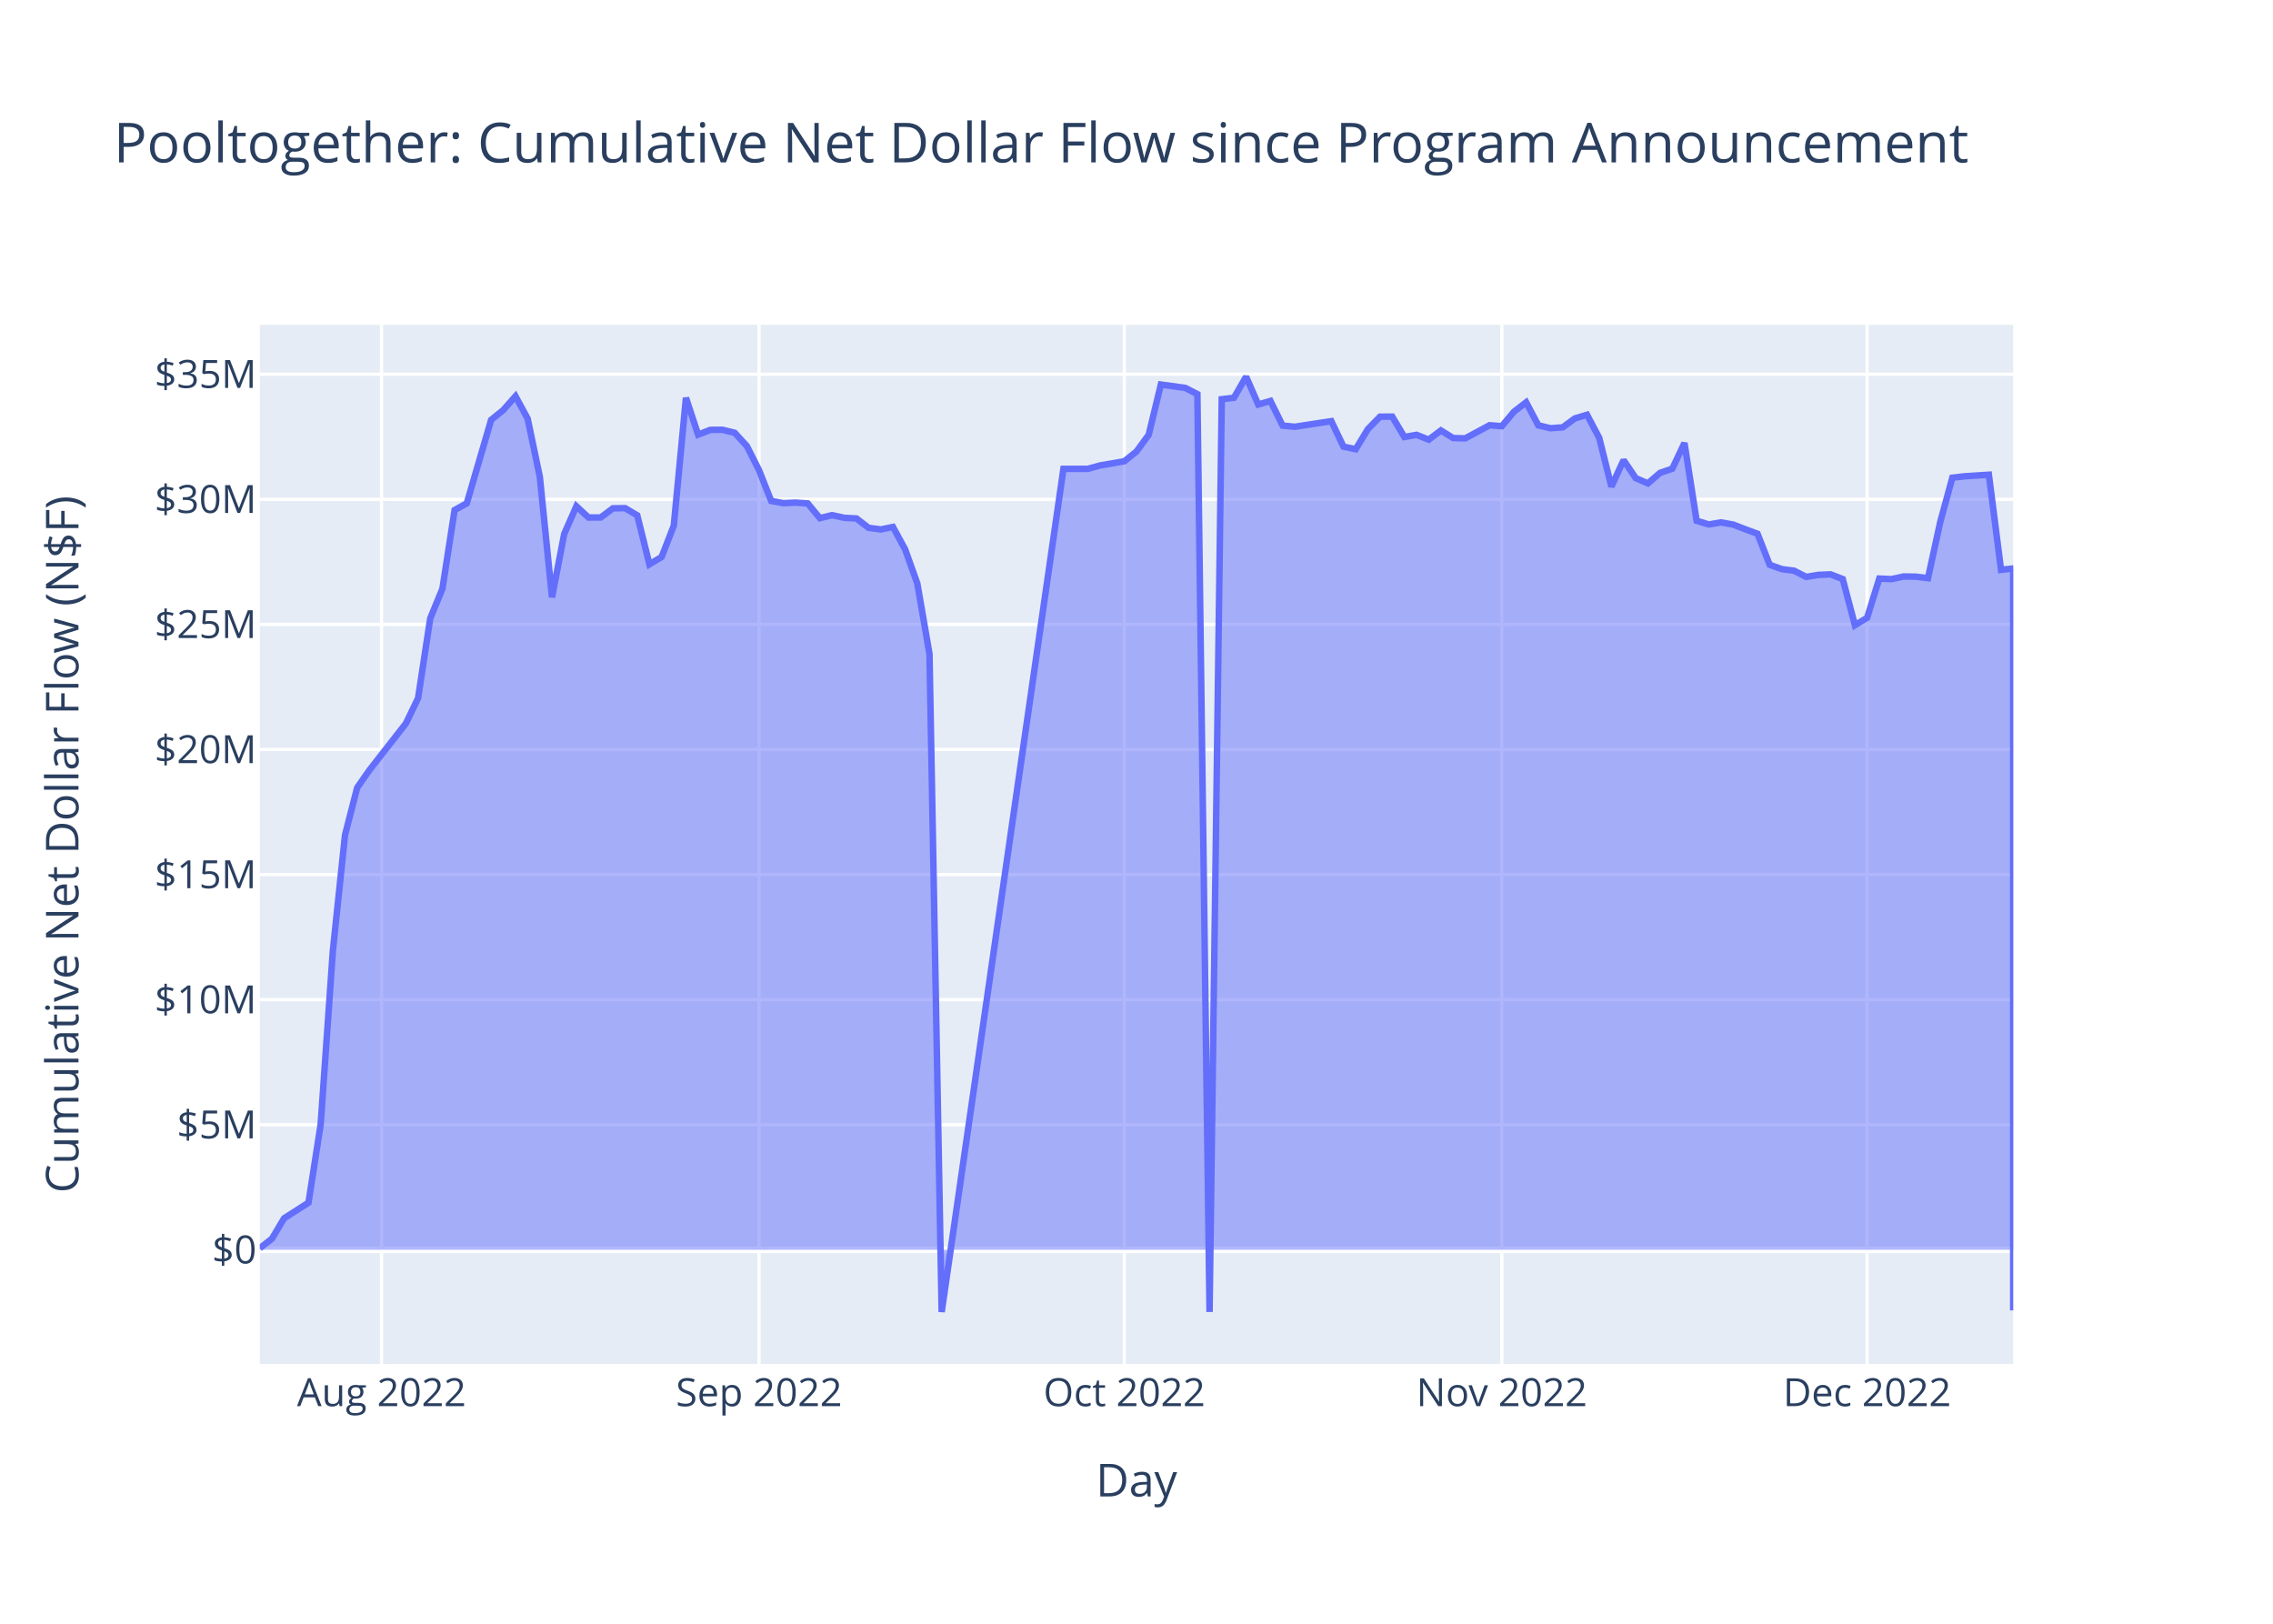
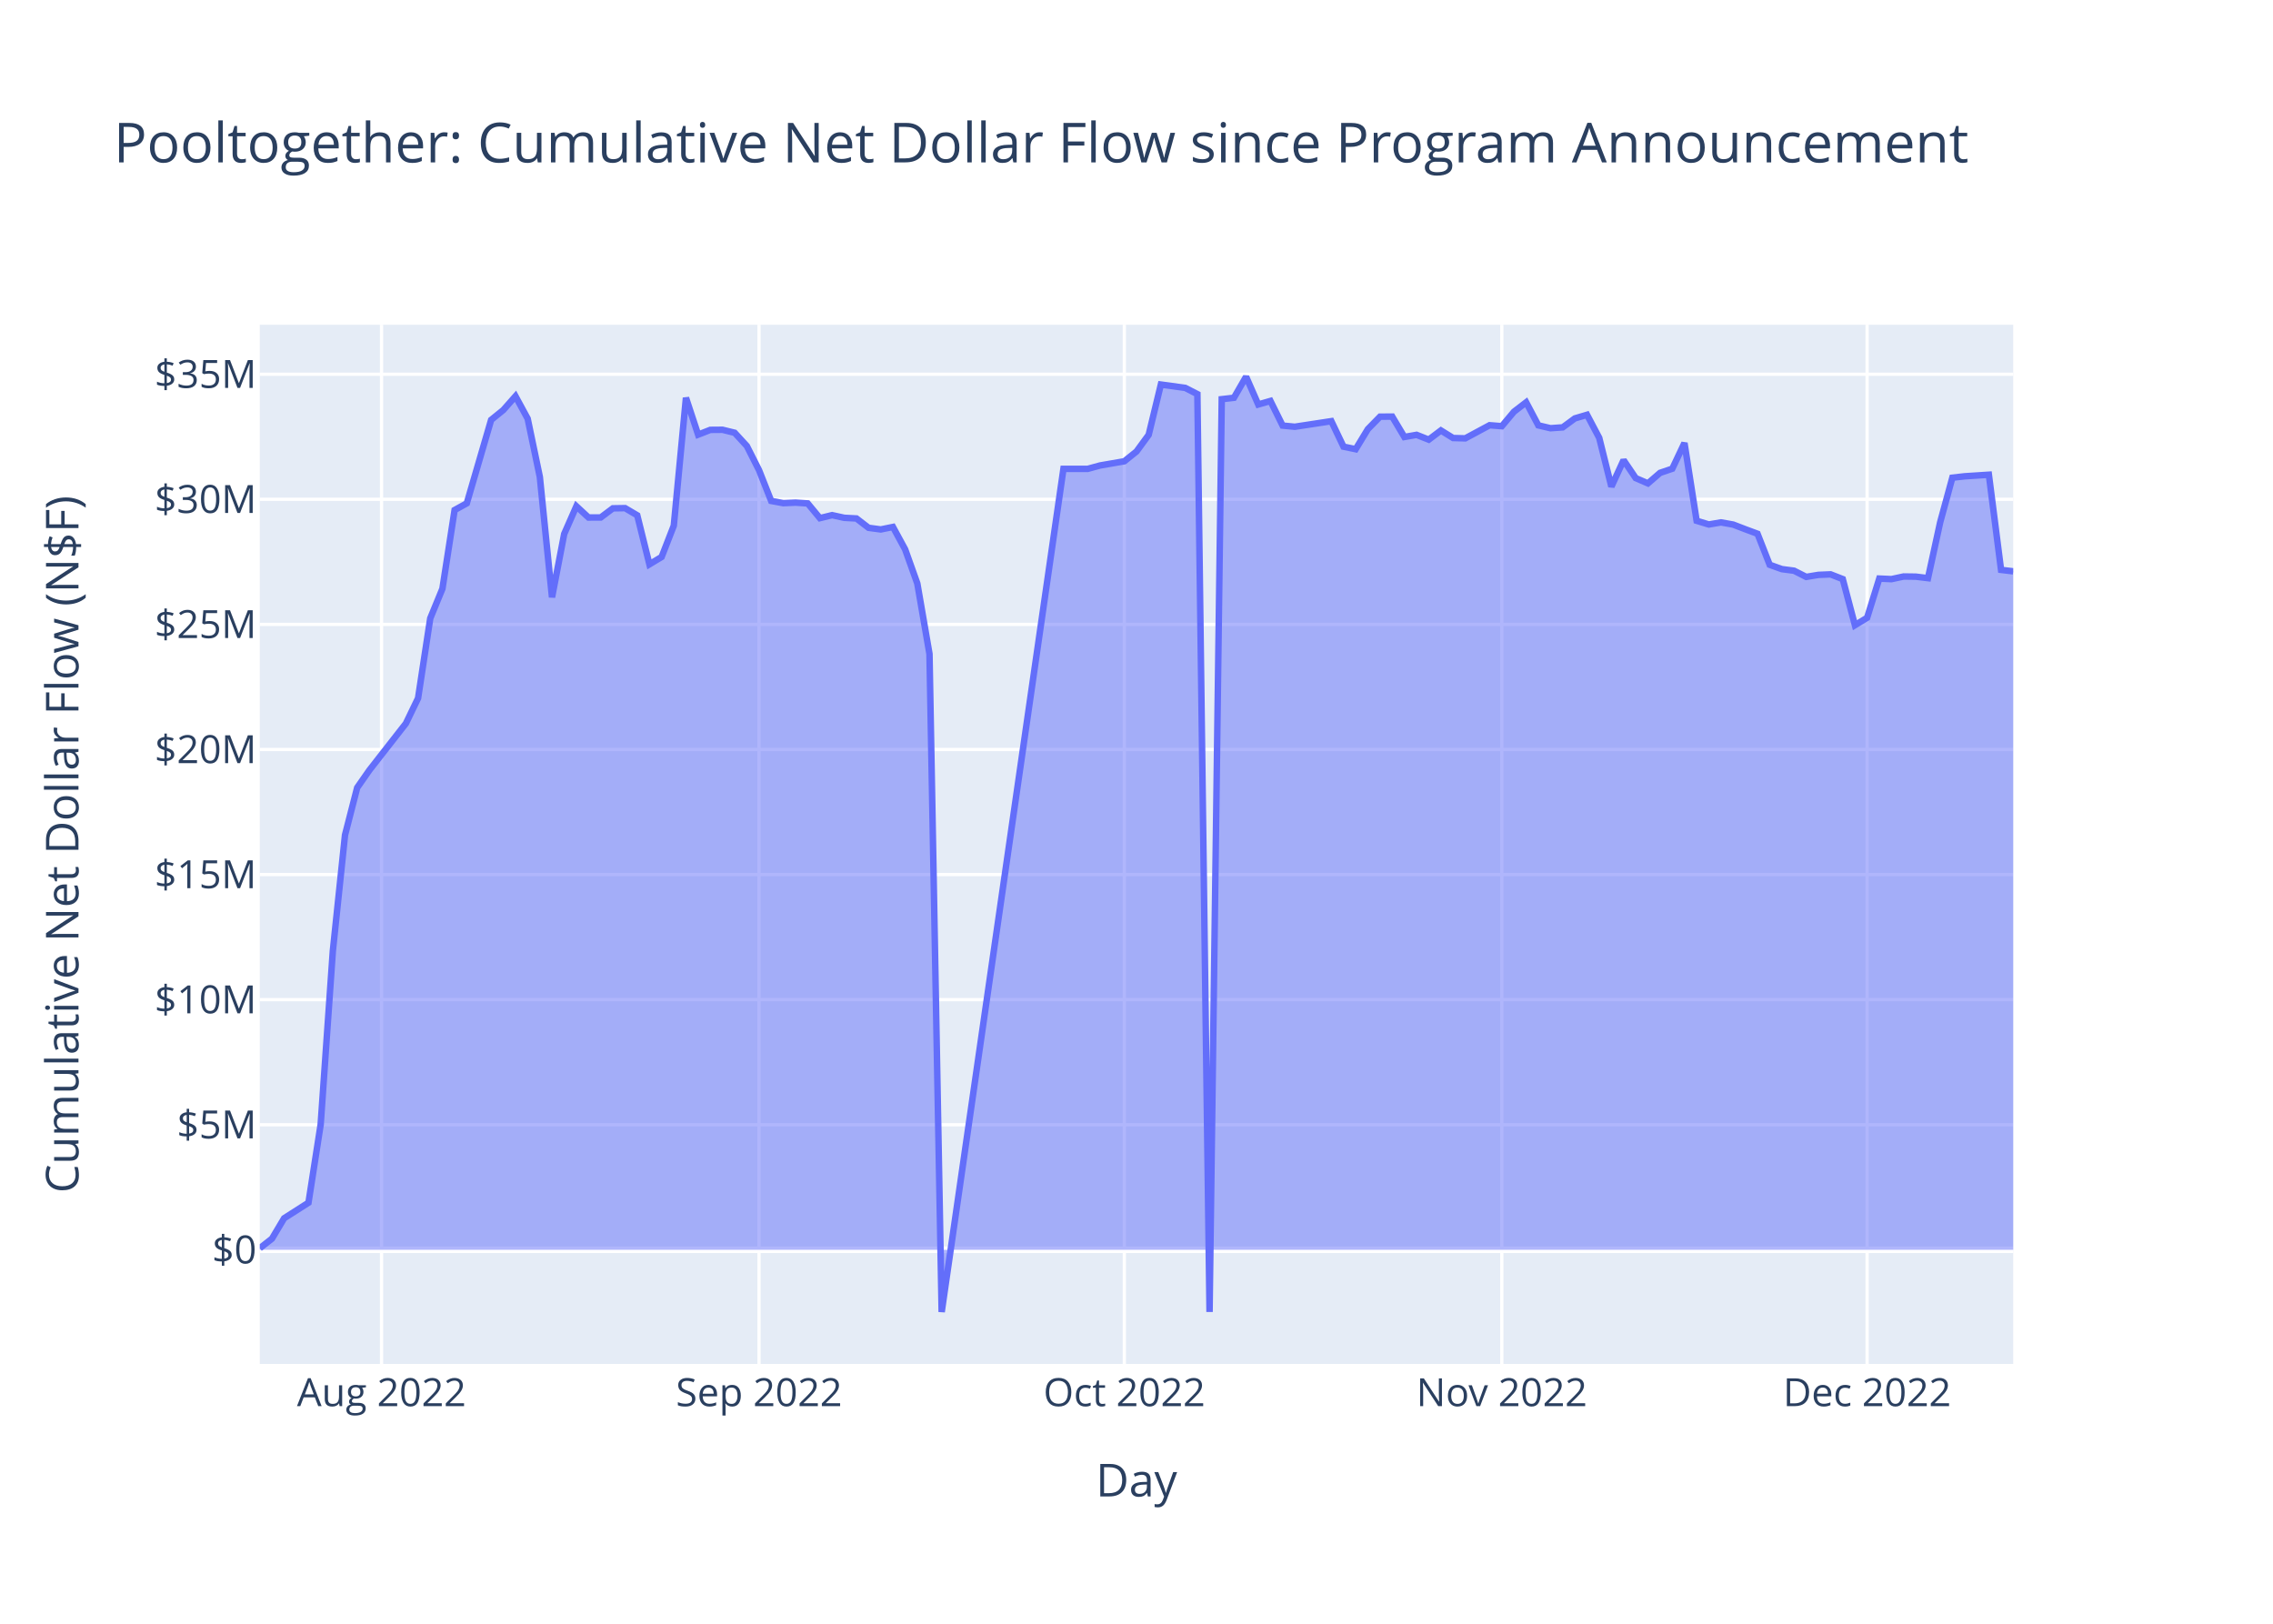
<svg xmlns="http://www.w3.org/2000/svg" class="main-svg" width="700" height="500" style="" viewBox="0 0 700 500">
  <rect x="0" y="0" width="700" height="500" style="fill: rgb(255, 255, 255); fill-opacity: 1;" />
-   <defs id="defs-060ec6">
+   <defs id="defs-def2a9">
    <g class="clips">
-       <clipPath id="clip060ec6xyplot" class="plotclip">
+       <clipPath id="clipdef2a9xyplot" class="plotclip">
        <rect width="540" height="320" />
      </clipPath>
-       <clipPath class="axesclip" id="clip060ec6x">
+       <clipPath class="axesclip" id="clipdef2a9x">
        <rect x="80" y="0" width="540" height="500" />
      </clipPath>
-       <clipPath class="axesclip" id="clip060ec6y">
+       <clipPath class="axesclip" id="clipdef2a9y">
        <rect x="0" y="100" width="700" height="320" />
      </clipPath>
-       <clipPath class="axesclip" id="clip060ec6xy">
+       <clipPath class="axesclip" id="clipdef2a9xy">
        <rect x="80" y="100" width="540" height="320" />
      </clipPath>
    </g>
    <g class="gradients" />
    <g class="patterns" />
  </defs>
  <g class="bglayer">
    <rect class="bg" x="80" y="100" width="540" height="320" style="fill: rgb(229, 236, 246); fill-opacity: 1; stroke-width: 0;" />
  </g>
  <g class="layer-below">
    <g class="imagelayer" />
    <g class="shapelayer" />
  </g>
  <g class="cartesianlayer">
    <g class="subplot xy">
      <g class="layer-subplot">
        <g class="shapelayer" />
        <g class="imagelayer" />
      </g>
      <g class="minor-gridlayer">
        <g class="x" />
        <g class="y" />
      </g>
      <g class="gridlayer">
        <g class="x">
          <path class="xgrid crisp" transform="translate(117.5,0)" d="M0,100v320" style="stroke: rgb(255, 255, 255); stroke-opacity: 1; stroke-width: 1px;" />
          <path class="xgrid crisp" transform="translate(233.75,0)" d="M0,100v320" style="stroke: rgb(255, 255, 255); stroke-opacity: 1; stroke-width: 1px;" />
          <path class="xgrid crisp" transform="translate(346.25,0)" d="M0,100v320" style="stroke: rgb(255, 255, 255); stroke-opacity: 1; stroke-width: 1px;" />
          <path class="xgrid crisp" transform="translate(462.5,0)" d="M0,100v320" style="stroke: rgb(255, 255, 255); stroke-opacity: 1; stroke-width: 1px;" />
          <path class="xgrid crisp" transform="translate(575,0)" d="M0,100v320" style="stroke: rgb(255, 255, 255); stroke-opacity: 1; stroke-width: 1px;" />
        </g>
        <g class="y">
          <path class="ygrid crisp" transform="translate(0,346.34)" d="M80,0h540" style="stroke: rgb(255, 255, 255); stroke-opacity: 1; stroke-width: 1px;" />
          <path class="ygrid crisp" transform="translate(0,307.82)" d="M80,0h540" style="stroke: rgb(255, 255, 255); stroke-opacity: 1; stroke-width: 1px;" />
          <path class="ygrid crisp" transform="translate(0,269.3)" d="M80,0h540" style="stroke: rgb(255, 255, 255); stroke-opacity: 1; stroke-width: 1px;" />
          <path class="ygrid crisp" transform="translate(0,230.79)" d="M80,0h540" style="stroke: rgb(255, 255, 255); stroke-opacity: 1; stroke-width: 1px;" />
          <path class="ygrid crisp" transform="translate(0,192.27)" d="M80,0h540" style="stroke: rgb(255, 255, 255); stroke-opacity: 1; stroke-width: 1px;" />
          <path class="ygrid crisp" transform="translate(0,153.75)" d="M80,0h540" style="stroke: rgb(255, 255, 255); stroke-opacity: 1; stroke-width: 1px;" />
          <path class="ygrid crisp" transform="translate(0,115.24)" d="M80,0h540" style="stroke: rgb(255, 255, 255); stroke-opacity: 1; stroke-width: 1px;" />
        </g>
      </g>
      <g class="zerolinelayer">
        <path class="yzl zl crisp" transform="translate(0,384.85)" d="M80,0h540" style="stroke: rgb(255, 255, 255); stroke-opacity: 1; stroke-width: 2px;" />
      </g>
      <path class="xlines-below" />
      <path class="ylines-below" />
      <g class="overlines-below" />
      <g class="xaxislayer-below" />
      <g class="yaxislayer-below" />
      <g class="overaxes-below" />
-       <g class="plot" transform="translate(80,100)" clip-path="url(#clip060ec6xyplot)">
+       <g class="plot" transform="translate(80,100)" clip-path="url(#clipdef2a9xyplot)">
        <g class="scatterlayer mlayer">
-           <g class="trace scatter trace009f0a" style="stroke-miterlimit: 2;">
+           <g class="trace scatter trace90f63c" style="stroke-miterlimit: 2;">
            <g class="fills">
              <g>
-                 <path class="js-fill" d="M540,284.85L0,284.85L0,284.37L3.75,281.43L7.5,275.14L15,270.35L18.75,246.27L22.5,192.85L26.25,157.13L30,142.55L33.75,137.17L45,122.77L48.75,115L52.5,90.4L56.25,81.28L60,57.06L63.75,54.99L71.25,29.3L75,26.26L78.75,22.01L82.5,28.91L86.25,46.86L90,83.92L93.75,64.42L97.5,55.89L101.25,59.36L105,59.34L108.75,56.53L112.5,56.47L116.25,58.68L120,73.77L123.75,71.51L127.5,61.87L131.25,22.49L135,33.84L138.75,32.37L142.5,32.34L146.25,33.26L150,37.34L153.75,44.77L157.5,54.25L161.25,54.94L165,54.77L168.75,55.02L172.5,59.55L176.25,58.63L180,59.45L183.75,59.65L187.5,62.53L191.25,63.03L195,62.27L198.75,69.17L202.5,79.67L206.25,101.37L210,304L247.5,44.37L251.25,44.37L255,44.37L258.75,43.34L266.25,42.04L270,39.03L273.75,33.9L277.5,18.42L285,19.44L288.75,21.36L292.5,303.99L296.25,22.92L300,22.49L303.75,16L307.5,24.55L311.25,23.47L315,31.05L318.75,31.41L330,29.69L333.75,37.54L337.5,38.32L341.25,32.14L345,28.31L348.75,28.28L352.5,34.56L356.25,33.9L360,35.38L363.75,32.55L367.5,34.88L371.25,34.98L378.75,30.94L382.5,31.24L386.25,26.77L390,23.89L393.75,30.98L397.5,31.86L401.25,31.6L405,28.84L408.75,27.73L412.5,34.83L416.25,49.84L420,41.69L423.75,47.23L427.5,48.84L431.25,45.6L435,44.33L438.75,36.41L442.5,60.36L446.25,61.5L450,60.86L453.75,61.53L457.5,62.97L461.25,64.36L465,73.91L468.75,75.25L472.5,75.74L476.25,77.64L480,77.02L483.75,76.86L487.5,78.32L491.25,92.52L495,90.23L498.75,78.16L502.5,78.33L506.25,77.52L510,77.57L513.75,78.03L517.5,60.83L521.25,47.1L525,46.67L532.5,46.18L536.25,75.48L540,75.04L540,303.52" style="fill: rgb(99, 110, 250); fill-opacity: 0.5; stroke-width: 0;" />
+                 <path class="js-fill" d="M540,284.85L0,284.85L0,284.37L3.75,281.43L7.5,275.14L15,270.35L18.75,246.27L22.5,192.85L26.25,157.13L30,142.55L33.75,137.17L45,122.77L48.75,115L52.5,90.4L56.25,81.28L60,57.06L63.75,54.99L71.25,29.3L75,26.26L78.75,22.01L82.5,28.91L86.25,46.86L90,83.92L93.75,64.42L97.5,55.89L101.25,59.36L105,59.34L108.75,56.53L112.5,56.47L116.25,58.68L120,73.77L123.75,71.51L127.5,61.87L131.25,22.49L135,33.84L138.75,32.37L142.5,32.34L146.25,33.26L150,37.34L153.75,44.77L157.5,54.25L161.25,54.94L165,54.77L168.75,55.02L172.5,59.55L176.25,58.63L180,59.45L183.75,59.65L187.5,62.53L191.25,63.03L195,62.27L198.75,69.17L202.5,79.67L206.25,101.37L210,304L247.5,44.37L251.25,44.37L255,44.37L258.75,43.34L266.25,42.04L270,39.03L273.75,33.9L277.5,18.42L285,19.44L288.75,21.36L292.5,303.99L296.25,22.92L300,22.49L303.75,16L307.5,24.55L311.25,23.47L315,31.05L318.75,31.41L330,29.69L333.75,37.54L337.5,38.32L341.25,32.14L345,28.31L348.75,28.28L352.5,34.56L356.25,33.9L360,35.38L363.75,32.55L367.5,34.88L371.25,34.98L378.75,30.94L382.5,31.24L386.25,26.77L390,23.89L393.75,30.98L397.5,31.86L401.25,31.6L405,28.84L408.75,27.73L412.5,34.83L416.25,49.84L420,41.69L423.75,47.23L427.5,48.84L431.25,45.6L435,44.33L438.75,36.41L442.5,60.36L446.25,61.5L450,60.86L453.75,61.53L457.5,62.97L461.25,64.36L465,73.91L468.75,75.25L472.5,75.74L476.25,77.64L480,77.02L483.75,76.86L487.5,78.32L491.25,92.52L495,90.23L498.75,78.16L502.5,78.33L506.25,77.52L510,77.57L513.75,78.03L517.5,60.83L521.25,47.1L525,46.67L532.5,46.18L536.25,75.48L540,75.93" style="fill: rgb(99, 110, 250); fill-opacity: 0.5; stroke-width: 0;" />
              </g>
            </g>
            <g class="errorbars" />
            <g class="lines">
-               <path class="js-line" d="M0,284.37L3.75,281.43L7.5,275.14L15,270.35L18.75,246.27L22.5,192.85L26.25,157.13L30,142.55L33.75,137.17L45,122.77L48.75,115L52.5,90.4L56.25,81.28L60,57.06L63.75,54.99L71.25,29.3L75,26.26L78.75,22.01L82.5,28.91L86.25,46.86L90,83.92L93.75,64.42L97.5,55.89L101.25,59.36L105,59.34L108.75,56.53L112.5,56.47L116.25,58.68L120,73.77L123.75,71.51L127.5,61.87L131.25,22.49L135,33.84L138.75,32.37L142.5,32.34L146.25,33.26L150,37.34L153.75,44.77L157.5,54.25L161.25,54.94L165,54.77L168.75,55.02L172.5,59.55L176.25,58.63L180,59.45L183.75,59.65L187.5,62.53L191.25,63.03L195,62.27L198.75,69.17L202.5,79.67L206.25,101.37L210,304L247.5,44.37L251.25,44.37L255,44.37L258.75,43.34L266.25,42.04L270,39.03L273.75,33.9L277.5,18.42L285,19.44L288.75,21.36L292.5,303.99L296.25,22.92L300,22.49L303.75,16L307.5,24.55L311.25,23.47L315,31.05L318.75,31.41L330,29.69L333.75,37.54L337.5,38.32L341.25,32.14L345,28.31L348.75,28.28L352.5,34.56L356.25,33.9L360,35.38L363.75,32.55L367.5,34.88L371.25,34.98L378.75,30.94L382.5,31.24L386.25,26.77L390,23.89L393.75,30.98L397.5,31.86L401.25,31.6L405,28.84L408.75,27.73L412.5,34.83L416.25,49.84L420,41.69L423.75,47.23L427.5,48.84L431.25,45.6L435,44.33L438.75,36.41L442.5,60.36L446.25,61.5L450,60.86L453.75,61.53L457.5,62.97L461.25,64.36L465,73.91L468.75,75.25L472.5,75.74L476.25,77.64L480,77.02L483.75,76.86L487.5,78.32L491.25,92.52L495,90.23L498.75,78.16L502.5,78.33L506.25,77.52L510,77.57L513.75,78.03L517.5,60.83L521.25,47.1L525,46.67L532.5,46.18L536.25,75.48L540,75.04L540,303.52" style="vector-effect: non-scaling-stroke; fill: none; stroke: rgb(99, 110, 250); stroke-opacity: 1; stroke-width: 2px; opacity: 1;" />
+               <path class="js-line" d="M0,284.37L3.75,281.43L7.5,275.14L15,270.35L18.75,246.27L22.5,192.85L26.25,157.13L30,142.55L33.75,137.17L45,122.77L48.75,115L52.5,90.4L56.25,81.28L60,57.06L63.75,54.99L71.25,29.3L75,26.26L78.75,22.01L82.5,28.91L86.25,46.86L90,83.92L93.75,64.42L97.5,55.89L101.25,59.36L105,59.34L108.75,56.53L112.5,56.47L116.25,58.68L120,73.77L123.75,71.51L127.5,61.87L131.25,22.49L135,33.84L138.75,32.37L142.5,32.34L146.25,33.26L150,37.34L153.75,44.77L157.5,54.25L161.25,54.94L165,54.77L168.75,55.02L172.5,59.55L176.25,58.63L180,59.45L183.75,59.65L187.5,62.53L191.25,63.03L195,62.27L198.75,69.17L202.5,79.67L206.25,101.37L210,304L247.5,44.37L251.25,44.37L255,44.37L258.75,43.34L266.25,42.04L270,39.03L273.75,33.9L277.5,18.42L285,19.44L288.75,21.36L292.5,303.99L296.25,22.92L300,22.49L303.75,16L307.5,24.55L311.25,23.47L315,31.05L318.75,31.41L330,29.69L333.75,37.54L337.5,38.32L341.25,32.14L345,28.31L348.75,28.28L352.5,34.56L356.25,33.9L360,35.38L363.75,32.55L367.5,34.88L371.25,34.98L378.75,30.94L382.5,31.24L386.25,26.77L390,23.89L393.75,30.98L397.5,31.86L401.25,31.6L405,28.84L408.75,27.73L412.5,34.83L416.25,49.84L420,41.69L423.75,47.23L427.5,48.84L431.25,45.6L435,44.33L438.75,36.41L442.5,60.36L446.25,61.5L450,60.86L453.75,61.53L457.5,62.97L461.25,64.36L465,73.91L468.75,75.25L472.5,75.74L476.25,77.64L480,77.02L483.75,76.86L487.5,78.32L491.25,92.52L495,90.23L498.75,78.16L502.5,78.33L506.25,77.52L510,77.57L513.75,78.03L517.5,60.83L521.25,47.1L525,46.67L532.5,46.18L536.25,75.48L540,75.93" style="vector-effect: non-scaling-stroke; fill: none; stroke: rgb(99, 110, 250); stroke-opacity: 1; stroke-width: 2px; opacity: 1;" />
            </g>
            <g class="points" />
            <g class="text" />
          </g>
        </g>
      </g>
      <g class="overplot" />
      <path class="xlines-above crisp" d="M0,0" style="fill: none;" />
      <path class="ylines-above crisp" d="M0,0" style="fill: none;" />
      <g class="overlines-above" />
      <g class="xaxislayer-above">
        <g class="xtick">
          <text text-anchor="middle" x="0" y="433" transform="translate(117.5,0)" style="font-family: 'Open Sans', verdana, arial, sans-serif; font-size: 12px; fill: rgb(42, 63, 95); fill-opacity: 1; white-space: pre; opacity: 1;">Aug 2022</text>
        </g>
        <g class="xtick">
          <text text-anchor="middle" x="0" y="433" style="font-family: 'Open Sans', verdana, arial, sans-serif; font-size: 12px; fill: rgb(42, 63, 95); fill-opacity: 1; white-space: pre; opacity: 1;" transform="translate(233.75,0)">Sep 2022</text>
        </g>
        <g class="xtick">
          <text text-anchor="middle" x="0" y="433" style="font-family: 'Open Sans', verdana, arial, sans-serif; font-size: 12px; fill: rgb(42, 63, 95); fill-opacity: 1; white-space: pre; opacity: 1;" transform="translate(346.25,0)">Oct 2022</text>
        </g>
        <g class="xtick">
          <text text-anchor="middle" x="0" y="433" style="font-family: 'Open Sans', verdana, arial, sans-serif; font-size: 12px; fill: rgb(42, 63, 95); fill-opacity: 1; white-space: pre; opacity: 1;" transform="translate(462.5,0)">Nov 2022</text>
        </g>
        <g class="xtick">
          <text text-anchor="middle" x="0" y="433" style="font-family: 'Open Sans', verdana, arial, sans-serif; font-size: 12px; fill: rgb(42, 63, 95); fill-opacity: 1; white-space: pre; opacity: 1;" transform="translate(575,0)">Dec 2022</text>
        </g>
      </g>
      <g class="yaxislayer-above">
        <g class="ytick">
          <text text-anchor="end" x="79" y="4.2" transform="translate(0,384.85)" style="font-family: 'Open Sans', verdana, arial, sans-serif; font-size: 12px; fill: rgb(42, 63, 95); fill-opacity: 1; white-space: pre; opacity: 1;">$0</text>
        </g>
        <g class="ytick">
          <text text-anchor="end" x="79" y="4.2" style="font-family: 'Open Sans', verdana, arial, sans-serif; font-size: 12px; fill: rgb(42, 63, 95); fill-opacity: 1; white-space: pre; opacity: 1;" transform="translate(0,346.34)">$5M</text>
        </g>
        <g class="ytick">
          <text text-anchor="end" x="79" y="4.2" style="font-family: 'Open Sans', verdana, arial, sans-serif; font-size: 12px; fill: rgb(42, 63, 95); fill-opacity: 1; white-space: pre; opacity: 1;" transform="translate(0,307.82)">$10M</text>
        </g>
        <g class="ytick">
          <text text-anchor="end" x="79" y="4.2" style="font-family: 'Open Sans', verdana, arial, sans-serif; font-size: 12px; fill: rgb(42, 63, 95); fill-opacity: 1; white-space: pre; opacity: 1;" transform="translate(0,269.3)">$15M</text>
        </g>
        <g class="ytick">
          <text text-anchor="end" x="79" y="4.2" style="font-family: 'Open Sans', verdana, arial, sans-serif; font-size: 12px; fill: rgb(42, 63, 95); fill-opacity: 1; white-space: pre; opacity: 1;" transform="translate(0,230.79)">$20M</text>
        </g>
        <g class="ytick">
          <text text-anchor="end" x="79" y="4.2" style="font-family: 'Open Sans', verdana, arial, sans-serif; font-size: 12px; fill: rgb(42, 63, 95); fill-opacity: 1; white-space: pre; opacity: 1;" transform="translate(0,192.27)">$25M</text>
        </g>
        <g class="ytick">
          <text text-anchor="end" x="79" y="4.2" style="font-family: 'Open Sans', verdana, arial, sans-serif; font-size: 12px; fill: rgb(42, 63, 95); fill-opacity: 1; white-space: pre; opacity: 1;" transform="translate(0,153.75)">$30M</text>
        </g>
        <g class="ytick">
          <text text-anchor="end" x="79" y="4.2" style="font-family: 'Open Sans', verdana, arial, sans-serif; font-size: 12px; fill: rgb(42, 63, 95); fill-opacity: 1; white-space: pre; opacity: 1;" transform="translate(0,115.24)">$35M</text>
        </g>
      </g>
      <g class="overaxes-above" />
    </g>
  </g>
  <g class="polarlayer" />
  <g class="smithlayer" />
  <g class="ternarylayer" />
  <g class="geolayer" />
  <g class="funnelarealayer" />
  <g class="pielayer" />
  <g class="iciclelayer" />
  <g class="treemaplayer" />
  <g class="sunburstlayer" />
  <g class="glimages" />
-   <defs id="topdefs-060ec6">
+   <defs id="topdefs-def2a9">
    <g class="clips" />
  </defs>
  <g class="layer-above">
    <g class="imagelayer" />
    <g class="shapelayer" />
  </g>
  <g class="infolayer">
    <g class="g-gtitle">
      <text class="gtitle" x="35" y="50" text-anchor="start" dy="0em" style="font-family: 'Open Sans', verdana, arial, sans-serif; font-size: 17px; fill: rgb(42, 63, 95); opacity: 1; font-weight: normal; white-space: pre;">Pooltogether: Cumulative Net Dollar Flow since Program Announcement</text>
    </g>
    <g class="g-xtitle">
      <text class="xtitle" x="350" y="460.8" text-anchor="middle" style="font-family: 'Open Sans', verdana, arial, sans-serif; font-size: 14px; fill: rgb(42, 63, 95); opacity: 1; font-weight: normal; white-space: pre;">Day</text>
    </g>
    <g class="g-ytitle">
      <text class="ytitle" transform="rotate(-90,24.16875,260)" x="24.169" y="260" text-anchor="middle" style="font-family: 'Open Sans', verdana, arial, sans-serif; font-size: 14px; fill: rgb(42, 63, 95); opacity: 1; font-weight: normal; white-space: pre;">Cumulative Net Dollar Flow (N$F)</text>
    </g>
  </g>
</svg>
